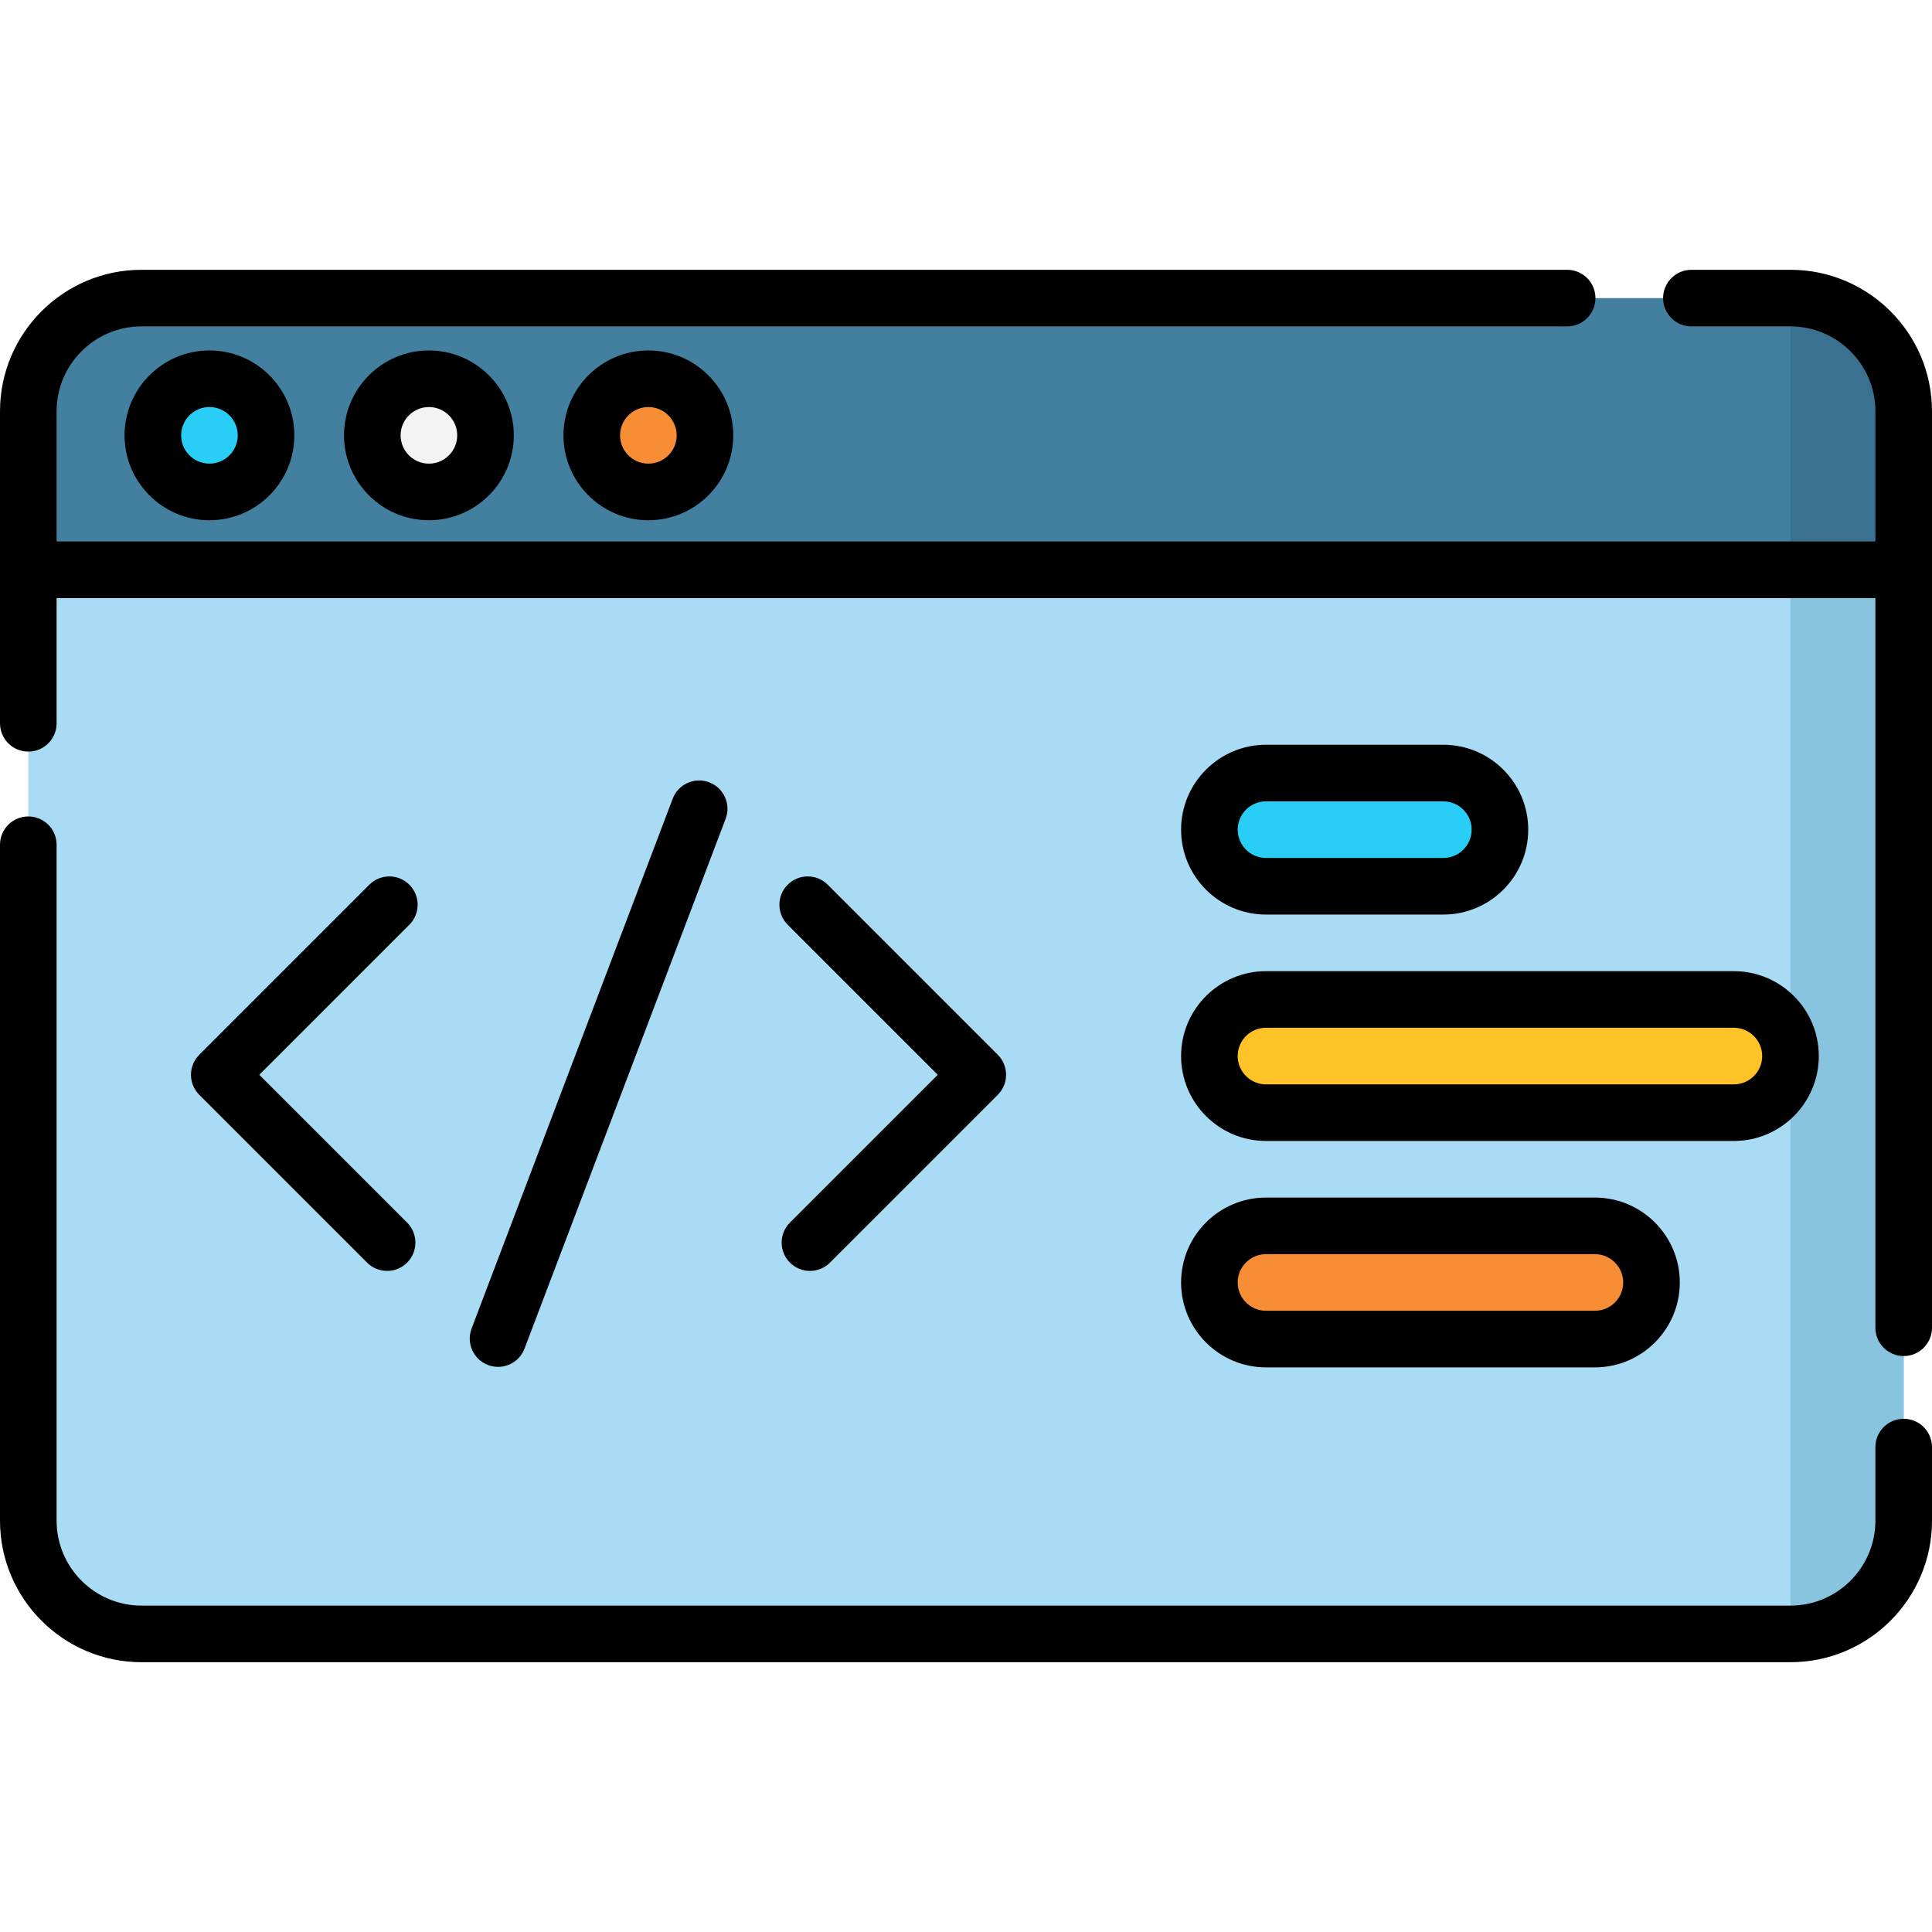
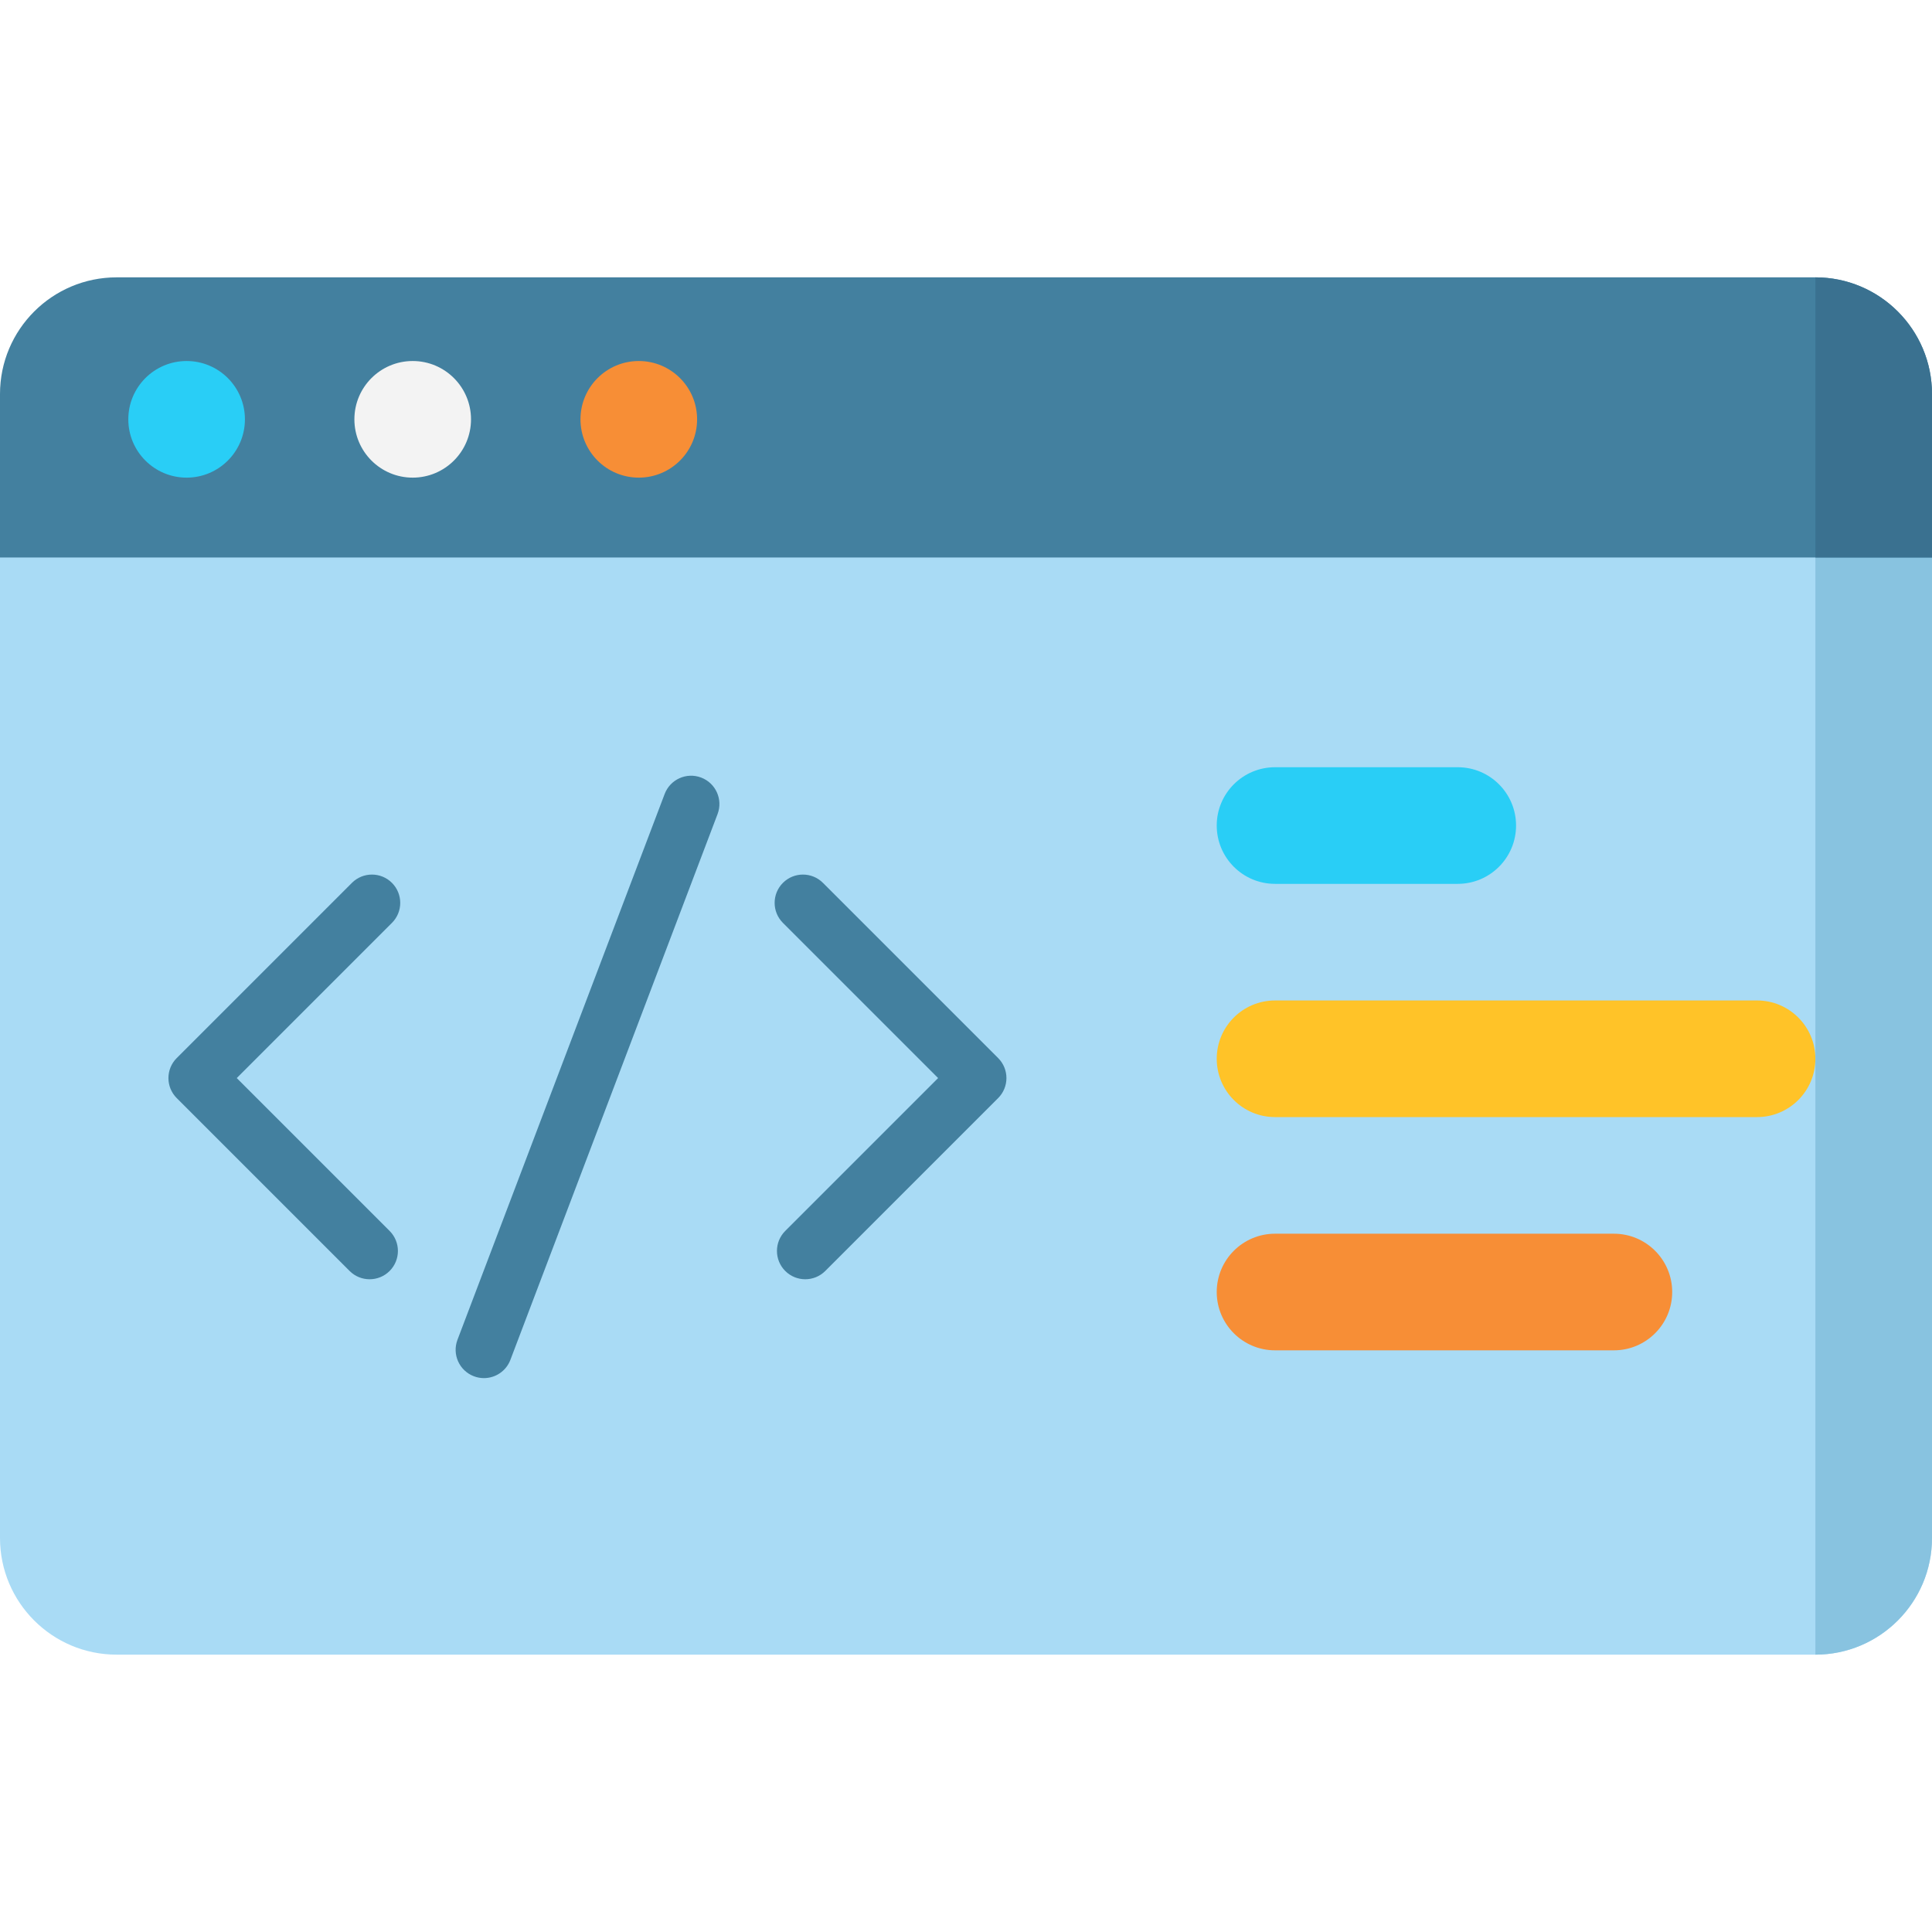
<svg xmlns="http://www.w3.org/2000/svg" id="Layer_1" enable-background="new 0 0 512 512" height="512" viewBox="0 0 512 512" width="512">
  <g>
-     <path d="m504.5 151h-497v-42c0-16.569 13.431-30 30-30h437c16.569 0 30 13.431 30 30z" fill="#43809f" />
-     <path d="m474.5 79v72h30v-42c0-16.569-13.431-30-30-30z" fill="#3a7190" />
-     <path d="m474.5 433h-437c-16.569 0-30-13.431-30-30v-252h497v252c0 16.569-13.431 30-30 30z" fill="#a9dbf5" />
-     <path d="m474.5 151v282c16.569 0 30-13.431 30-30v-252z" fill="#88c3e0" />
-     <circle cx="55.507" cy="115.371" fill="#29cef6" r="15" />
-     <circle cx="113.666" cy="115.371" fill="#f3f3f3" r="15" />
-     <circle cx="171.825" cy="115.371" fill="#f78e36" r="15" />
-     <path d="m382.5 234.868h-47c-8.284 0-15-6.716-15-15 0-8.284 6.716-15 15-15h47c8.284 0 15 6.716 15 15 0 8.284-6.716 15-15 15z" fill="#29cef6" />
-     <path d="m459.5 294.868h-124c-8.284 0-15-6.716-15-15 0-8.284 6.716-15 15-15h124c8.284 0 15 6.716 15 15 0 8.284-6.716 15-15 15z" fill="#ffc328" />
-     <path d="m422.665 354.868h-87.165c-8.284 0-15-6.716-15-15 0-8.284 6.716-15 15-15h87.165c8.284 0 15 6.716 15 15 0 8.284-6.716 15-15 15z" fill="#f78e36" />
-     <g>
-       <path d="m474.5 71.5h-26.261c-4.143 0-7.5 3.357-7.5 7.5s3.357 7.5 7.5 7.5h26.261c12.406 0 22.5 10.094 22.5 22.5v34.5h-482v-34.5c0-12.406 10.093-22.5 22.5-22.5h377.809c4.143 0 7.5-3.357 7.5-7.5s-3.357-7.5-7.5-7.5h-377.809c-20.678 0-37.5 16.822-37.5 37.5v82.681c0 4.143 3.358 7.5 7.5 7.5s7.5-3.357 7.5-7.5v-33.181h482v193.366c0 4.143 3.357 7.5 7.5 7.5s7.5-3.357 7.5-7.5v-242.866c0-20.678-16.822-37.5-37.5-37.5z" />
-       <path d="m504.5 375.994c-4.143 0-7.5 3.357-7.5 7.5v19.506c0 12.406-10.094 22.5-22.5 22.5h-437c-12.407 0-22.5-10.094-22.5-22.5v-179.133c0-4.143-3.358-7.5-7.5-7.5s-7.5 3.357-7.5 7.5v179.133c0 20.678 16.822 37.5 37.5 37.5h437c20.678 0 37.5-16.822 37.5-37.5v-19.506c0-4.142-3.357-7.5-7.5-7.5z" />
-       <path d="m108.482 234.457c-2.929-2.928-7.678-2.928-10.606 0l-45.07 45.07c-1.407 1.407-2.197 3.314-2.197 5.304s.79 3.896 2.197 5.304l44.474 44.474c1.464 1.464 3.384 2.196 5.303 2.196s3.839-.732 5.303-2.196c2.929-2.93 2.929-7.678 0-10.607l-39.171-39.17 39.767-39.767c2.93-2.93 2.93-7.678 0-10.608z" />
-       <path d="m209.344 334.608c1.464 1.464 3.384 2.196 5.303 2.196s3.839-.732 5.303-2.196l44.475-44.474c1.406-1.407 2.196-3.314 2.196-5.304s-.79-3.896-2.196-5.304l-45.071-45.07c-2.929-2.928-7.678-2.928-10.606 0-2.929 2.93-2.929 7.678 0 10.607l39.768 39.767-39.171 39.17c-2.93 2.931-2.93 7.679-.001 10.608z" />
-       <path d="m131.99 362.234c3.025 0 5.876-1.844 7.013-4.841l53.294-140.398c1.47-3.873-.478-8.204-4.35-9.674-3.872-1.471-8.204.478-9.673 4.35l-53.294 140.4c-1.47 3.872.478 8.203 4.35 9.673.876.333 1.775.49 2.66.49z" />
-       <path d="m33.006 115.371c0 12.406 10.093 22.5 22.5 22.5s22.5-10.094 22.5-22.5-10.093-22.5-22.5-22.5-22.5 10.094-22.5 22.5zm30 0c0 4.136-3.364 7.5-7.5 7.5s-7.5-3.364-7.5-7.5 3.364-7.5 7.5-7.5 7.5 3.364 7.5 7.5z" />
-       <path d="m91.166 115.371c0 12.406 10.093 22.5 22.5 22.5s22.5-10.094 22.5-22.5-10.093-22.5-22.5-22.5-22.5 10.094-22.5 22.5zm30 0c0 4.136-3.364 7.5-7.5 7.5s-7.5-3.364-7.5-7.5 3.364-7.5 7.5-7.5 7.5 3.364 7.5 7.5z" />
-       <path d="m149.325 115.371c0 12.406 10.093 22.5 22.5 22.5s22.5-10.094 22.5-22.5-10.093-22.5-22.5-22.5-22.5 10.094-22.5 22.5zm30 0c0 4.136-3.364 7.5-7.5 7.5s-7.5-3.364-7.5-7.5 3.364-7.5 7.5-7.5 7.5 3.364 7.5 7.5z" />
-       <path d="m335.5 242.368h47c12.406 0 22.5-10.094 22.5-22.5s-10.094-22.5-22.5-22.5h-47c-12.406 0-22.5 10.094-22.5 22.5s10.094 22.5 22.5 22.5zm0-30h47c4.136 0 7.5 3.364 7.5 7.5s-3.364 7.5-7.5 7.5h-47c-4.136 0-7.5-3.364-7.5-7.5s3.364-7.5 7.5-7.5z" />
-       <path d="m335.5 302.368h124c12.406 0 22.5-10.094 22.5-22.5s-10.094-22.5-22.5-22.5h-124c-12.406 0-22.5 10.094-22.5 22.5s10.094 22.5 22.5 22.5zm0-30h124c4.136 0 7.5 3.364 7.5 7.5s-3.364 7.5-7.5 7.5h-124c-4.136 0-7.5-3.364-7.5-7.5s3.364-7.5 7.5-7.5z" />
-       <path d="m335.5 362.368h87.165c12.406 0 22.5-10.094 22.5-22.5s-10.094-22.5-22.5-22.5h-87.165c-12.406 0-22.5 10.094-22.5 22.5s10.094 22.5 22.5 22.5zm0-30h87.165c4.136 0 7.5 3.364 7.5 7.5s-3.364 7.5-7.5 7.5h-87.165c-4.136 0-7.5-3.364-7.5-7.5s3.364-7.5 7.5-7.5z" />
+     <path d="m481.081 438.5h-450.162c-17.076 0-30.919-13.843-30.919-30.919v-270.479h512v270.479c0 17.076-13.843 30.919-30.919 30.919z" fill="#a9dbf5" />
+     <path d="m481.095 137.102v301.398c17.069 0 30.905-13.849 30.905-30.932v-270.466z" fill="#88c3e0" />
+     <g fill="#43809f">
+       <path d="m103.87 233.967c-2.929-2.928-7.678-2.928-10.606 0l-46.431 46.431c-2.929 2.93-2.929 7.678 0 10.607l45.816 45.816c1.464 1.464 3.384 2.196 5.303 2.196s3.839-.732 5.303-2.196c2.929-2.93 2.929-7.678 0-10.607l-40.513-40.513 41.127-41.127c2.93-2.929 2.93-7.678.001-10.607z" />
+       <path d="m264.52 280.397-46.431-46.431c-2.929-2.928-7.678-2.928-10.606 0-2.929 2.93-2.929 7.678 0 10.607l41.127 41.127-40.513 40.513c-2.929 2.93-2.929 7.678 0 10.607 1.464 1.464 3.384 2.196 5.303 2.196s3.839-.732 5.303-2.196l45.817-45.816c2.928-2.929 2.928-7.677 0-10.607z" />
+       <path d="m185.813 206.063c-3.874-1.471-8.203.477-9.673 4.351l-54.902 144.638c-1.47 3.872.478 8.203 4.35 9.673.876.333 1.775.49 2.66.49 3.025 0 5.876-1.844 7.013-4.841l54.902-144.638c1.47-3.872-.477-8.203-4.35-9.673z" />
    </g>
+     <path d="m386.318 234.23h-48.419c-8.534 0-15.453-6.918-15.453-15.453 0-8.534 6.918-15.453 15.453-15.453h48.419c8.534 0 15.453 6.918 15.453 15.453 0 8.534-6.919 15.453-15.453 15.453z" fill="#29cef6" />
+     <path d="m465.642 296.041h-127.743c-8.534 0-15.453-6.918-15.453-15.453 0-8.534 6.918-15.453 15.453-15.453h127.742c8.534 0 15.453 6.918 15.453 15.453.001 8.534-6.918 15.453-15.452 15.453z" fill="#ffc328" />
+     <path d="m427.695 357.852h-89.796c-8.534 0-15.453-6.918-15.453-15.453 0-8.534 6.918-15.453 15.453-15.453h89.796c8.534 0 15.453 6.918 15.453 15.453 0 8.534-6.919 15.453-15.453 15.453z" fill="#f78e36" />
+     <path d="m512 147.737h-512v-43.318c0-17.076 13.843-30.919 30.919-30.919h450.162c17.076 0 30.919 13.843 30.919 30.919z" fill="#43809f" />
+     <path d="m481.095 73.5v74.237h30.905v-43.305c0-17.083-13.837-30.932-30.905-30.932z" fill="#3a7190" />
+     <circle cx="49.455" cy="111.126" fill="#29cef6" r="15.453" />
+     <circle cx="109.37" cy="111.126" fill="#f3f3f3" r="15.453" />
+     <circle cx="169.285" cy="111.126" fill="#f78e36" r="15.453" />
  </g>
</svg>
